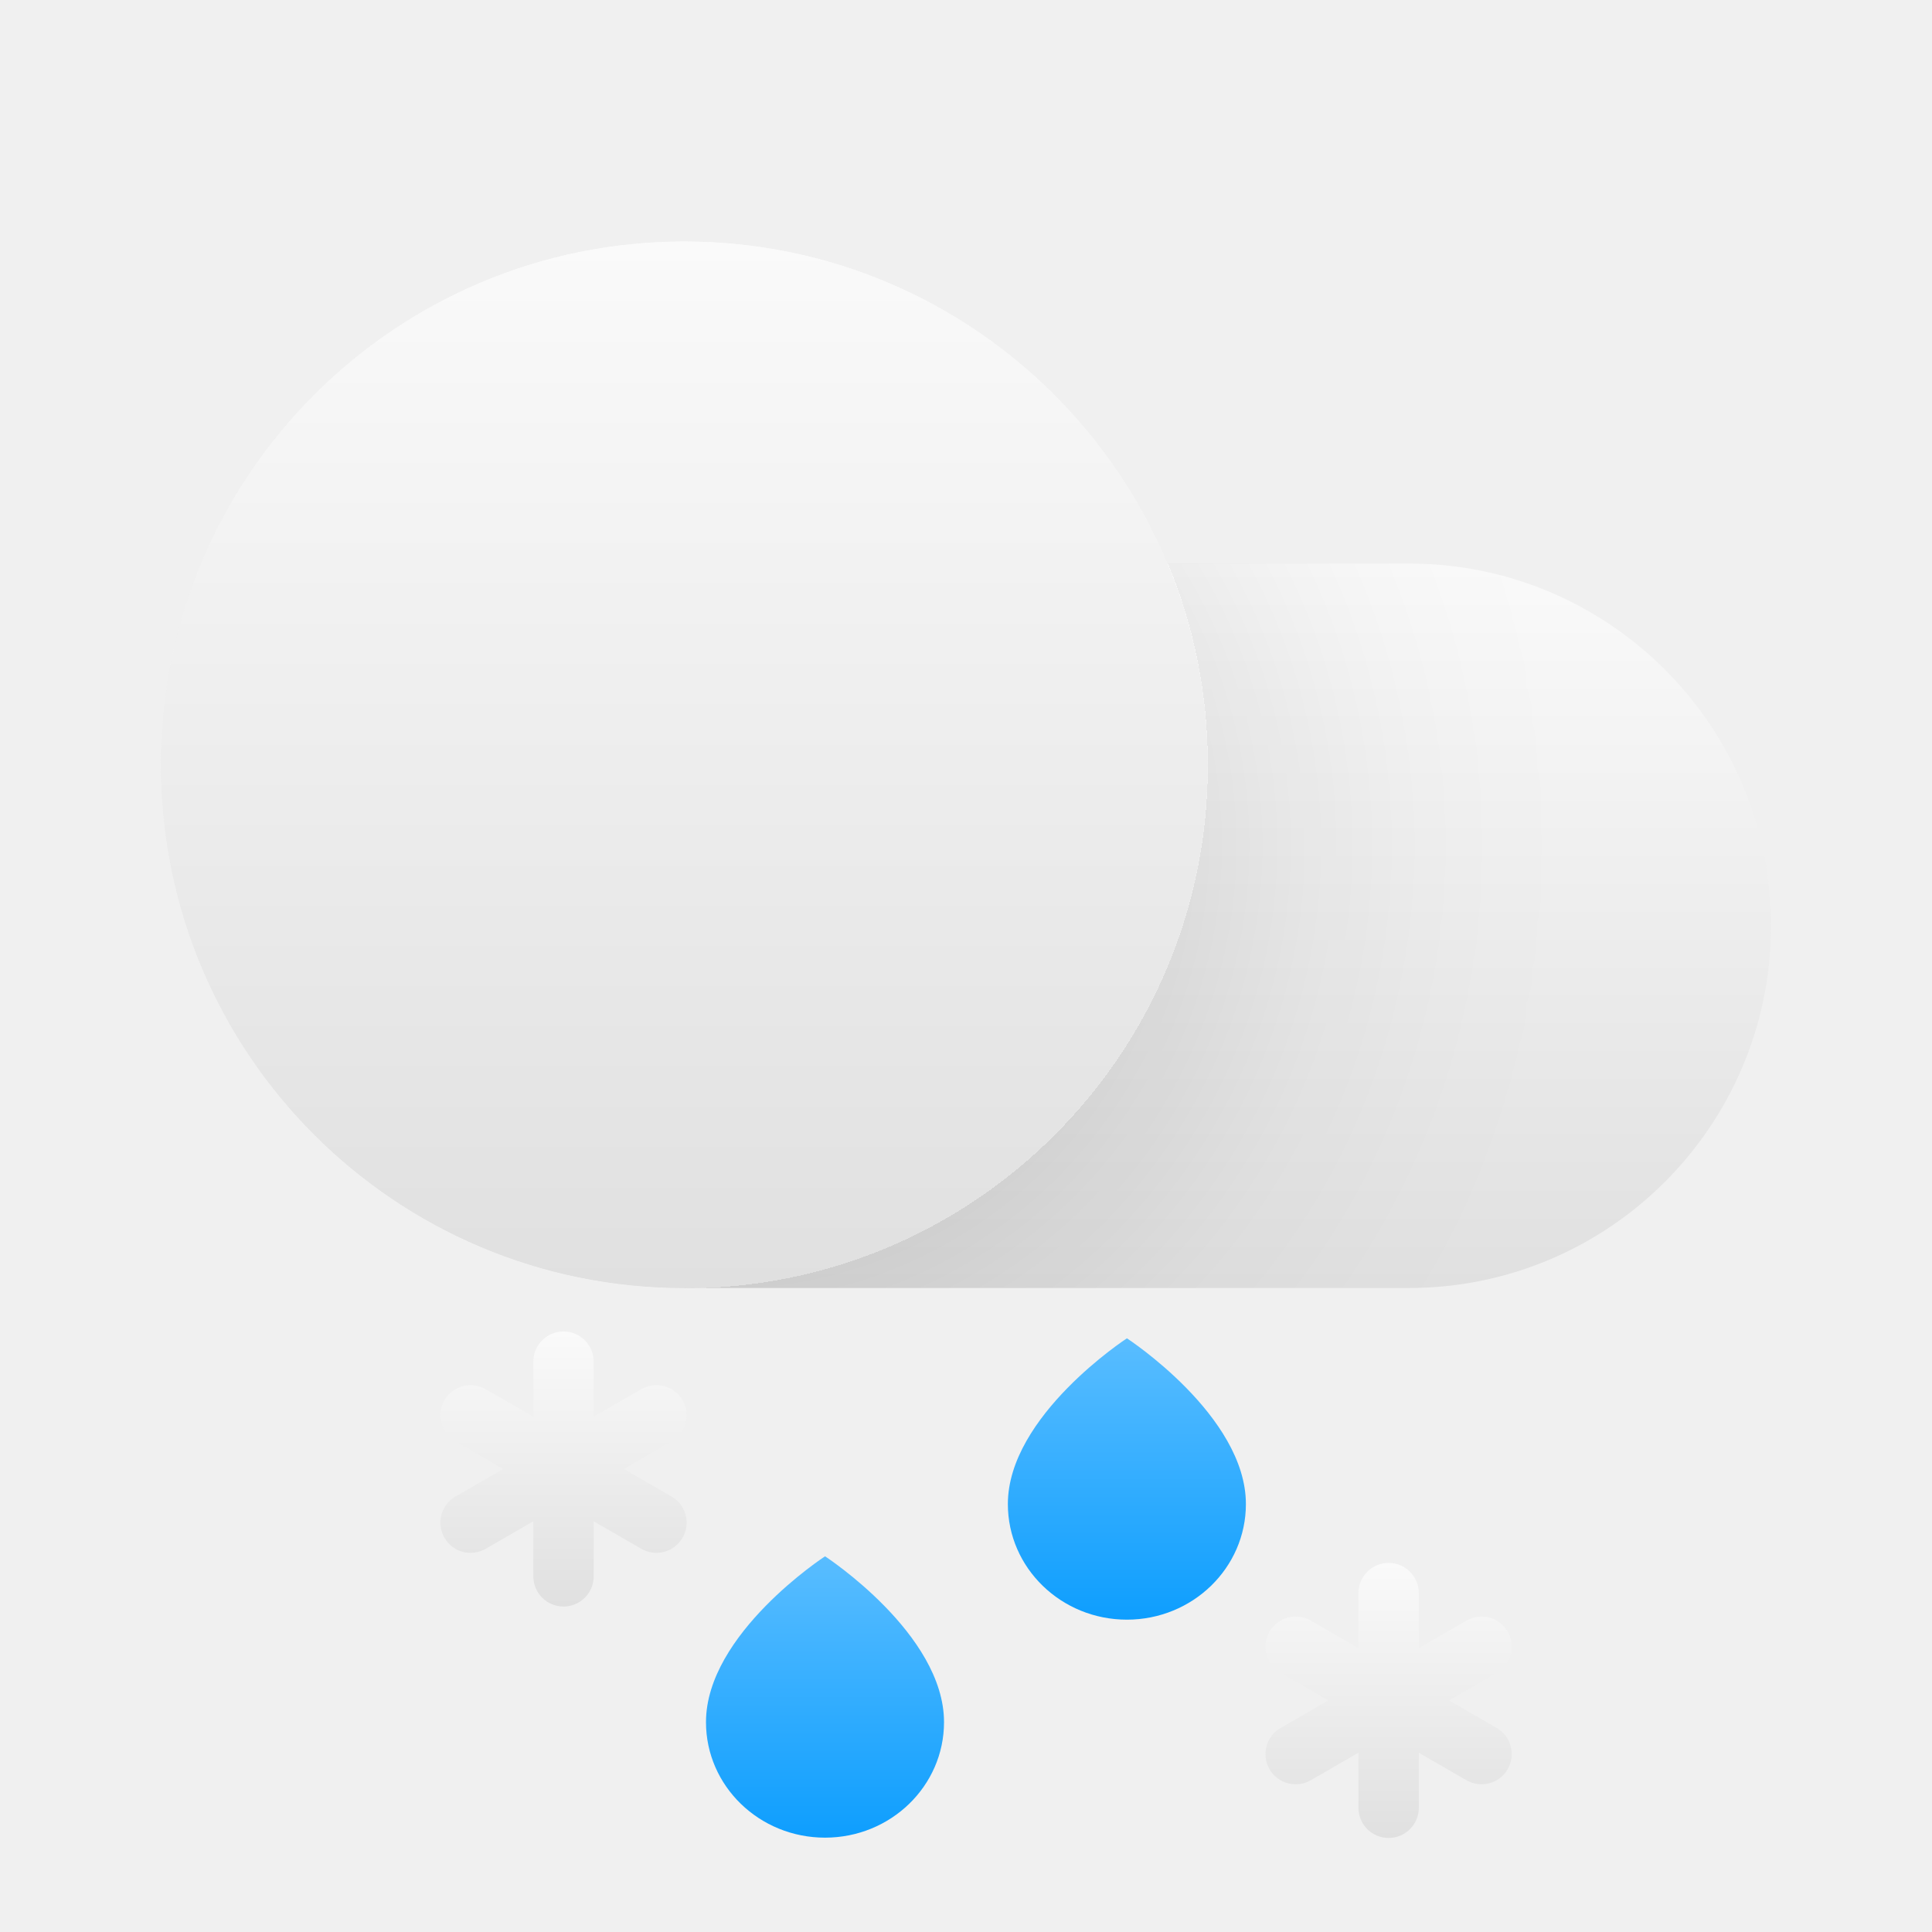
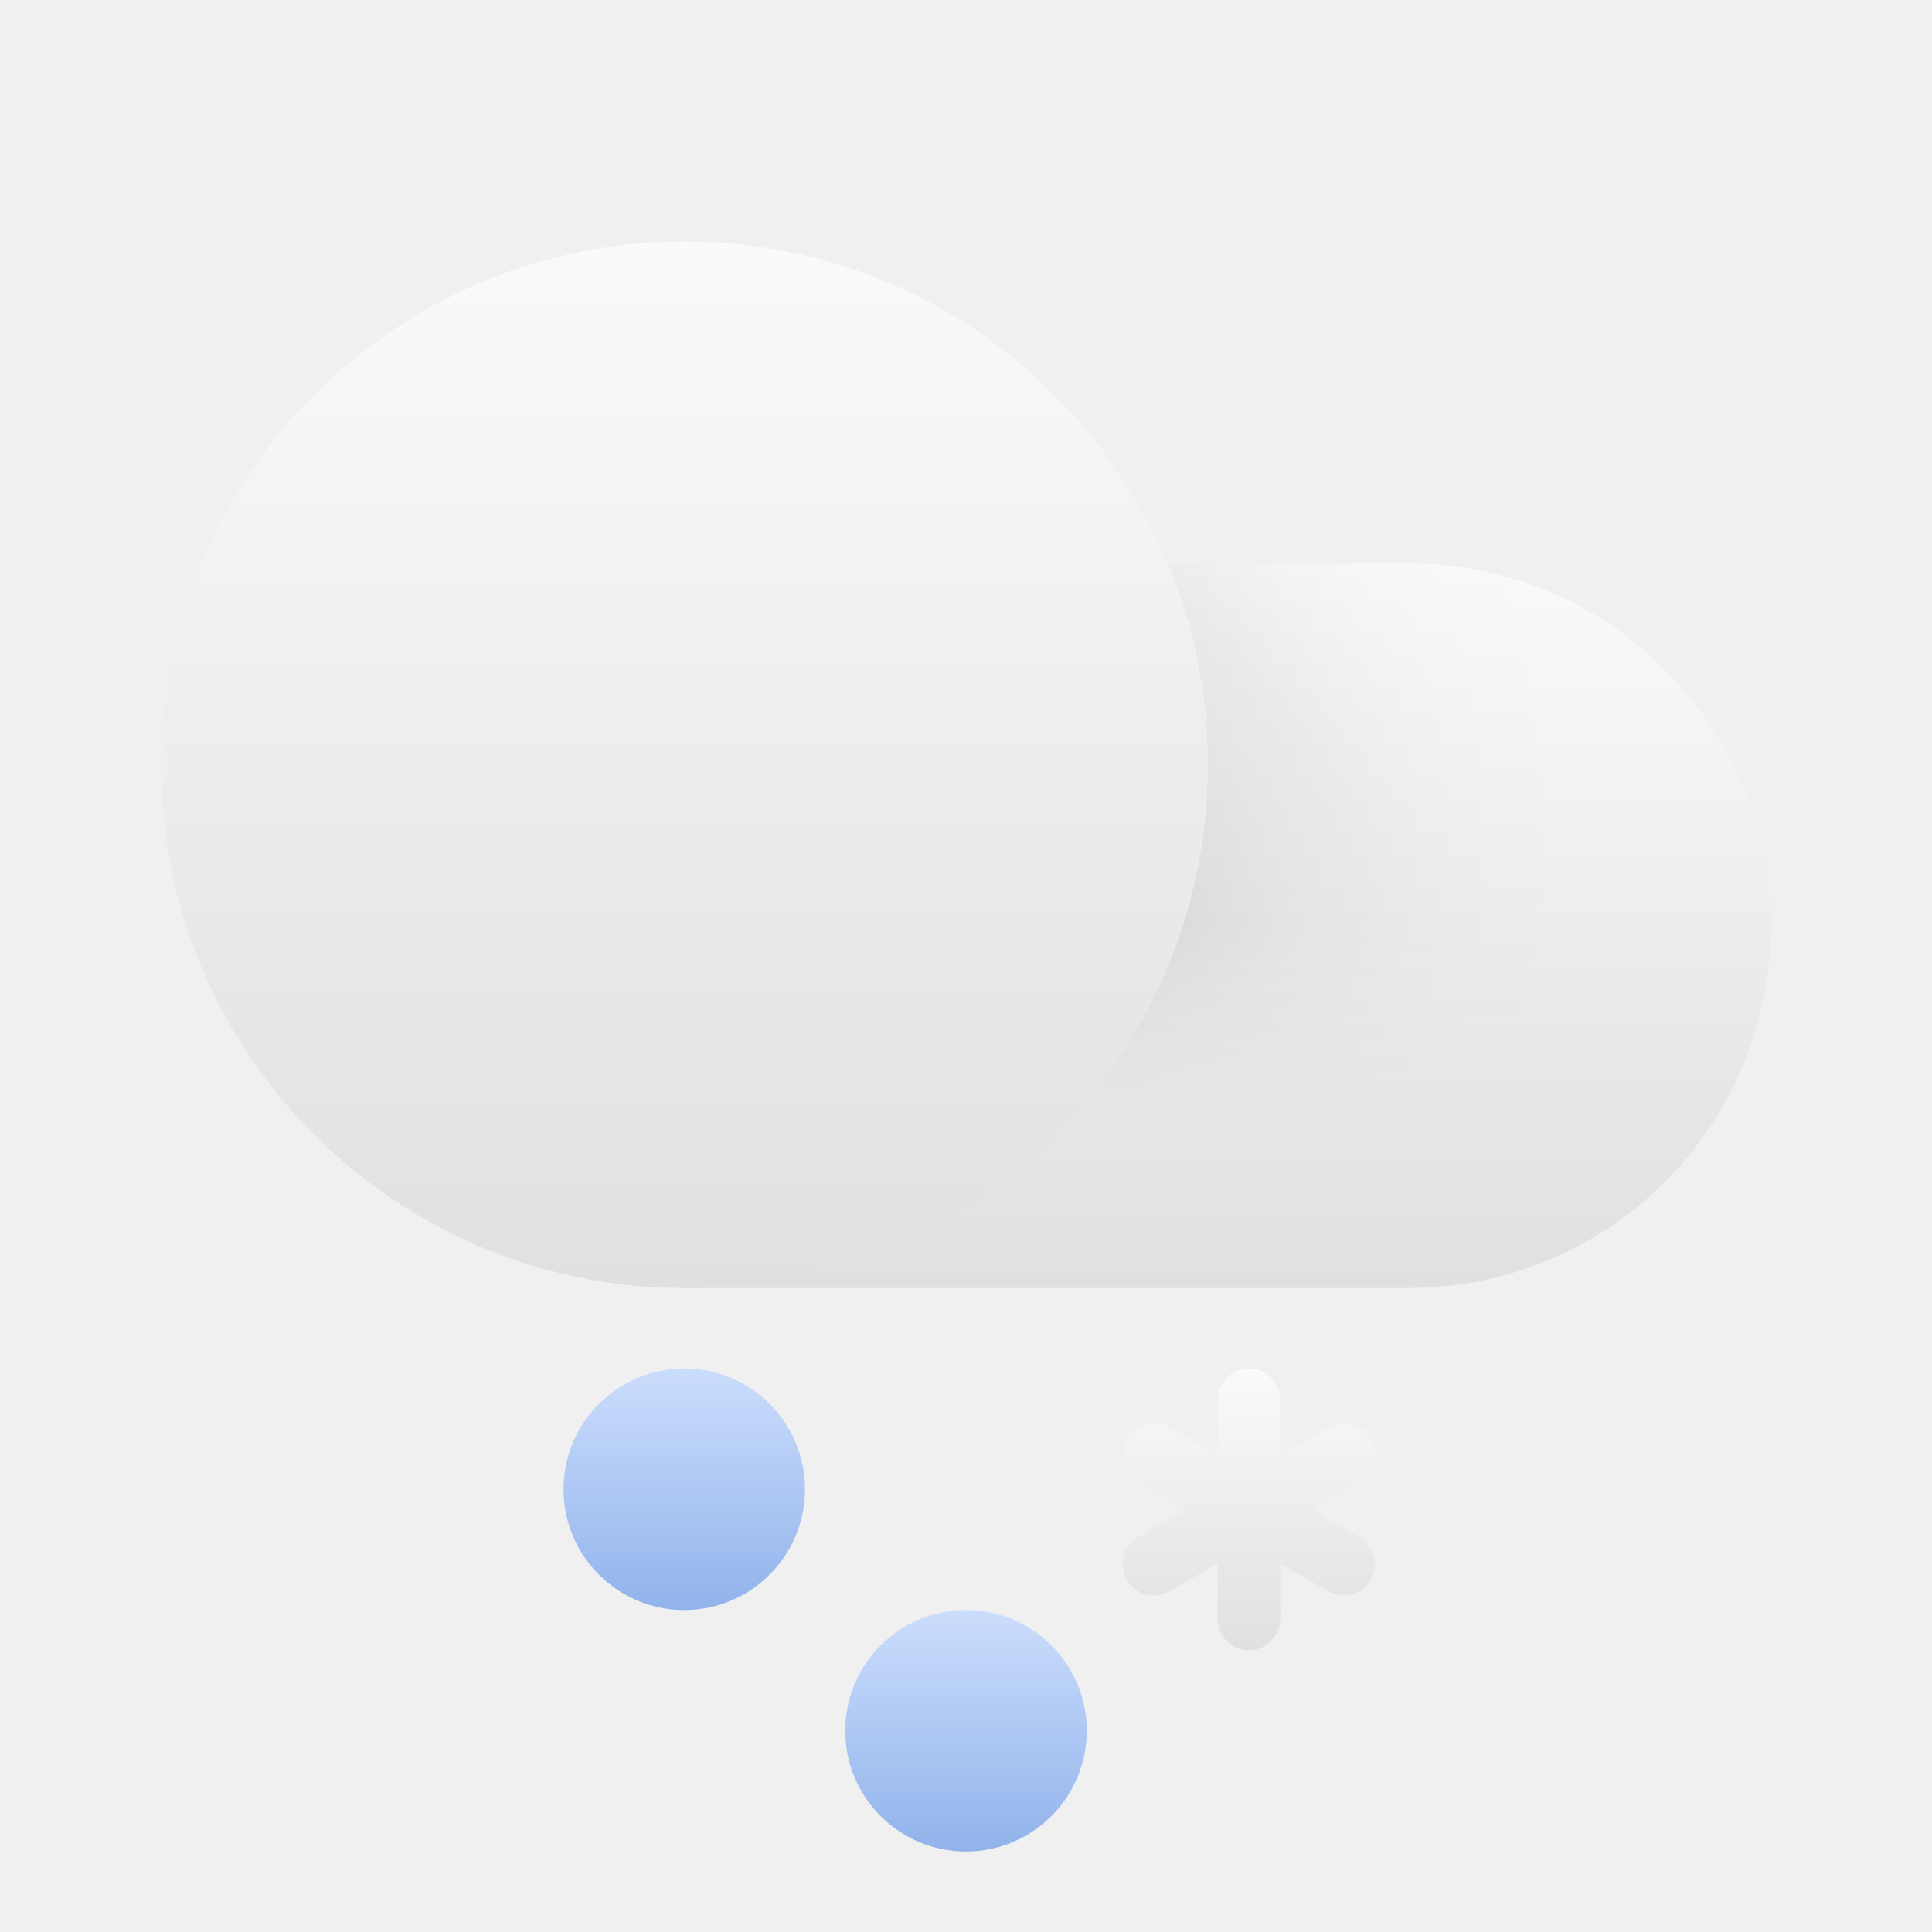
<svg xmlns="http://www.w3.org/2000/svg" width="24" height="24" viewBox="0 0 24 24" fill="none">
-   <path d="M8.5 7H17.5C19.985 7 22 9.015 22 11.5C22 13.985 19.985 16 17.5 16H8.5V7Z" fill="url(#paint0_linear_395_427)" />
-   <circle cx="8.5" cy="9.5" r="6.5" fill="url(#paint1_linear_395_427)" />
-   <mask id="mask0_395_427" style="mask-type:alpha" maskUnits="userSpaceOnUse" x="2" y="3" width="20" height="13">
-     <path fill-rule="evenodd" clip-rule="evenodd" d="M14.502 7C13.522 4.651 11.204 3 8.5 3C4.91 3 2 5.91 2 9.5C2 13.09 4.91 16 8.5 16H17.5C19.985 16 22 13.985 22 11.5C22 9.015 19.985 7 17.5 7H14.502Z" fill="white" />
-     <path fill-rule="evenodd" clip-rule="evenodd" d="M14.502 7C13.522 4.651 11.204 3 8.5 3C4.91 3 2 5.91 2 9.5C2 13.09 4.91 16 8.5 16H17.5C19.985 16 22 13.985 22 11.5C22 9.015 19.985 7 17.5 7H14.502Z" fill="url(#paint2_linear_395_427)" />
+   <path d="M8.5 7H17.5C19.985 7 22 9.015 22 11.5C22 13.985 19.985 16 17.5 16H8.5V7Z" fill="url(#paint0_linear_375_220)" />
+   <circle cx="8.5" cy="9.5" r="6.5" fill="url(#paint1_linear_375_220)" />
+   <mask id="mask0_375_220" style="mask-type:alpha" maskUnits="userSpaceOnUse" x="8" y="7" width="14" height="9">
+     <path fill-rule="evenodd" clip-rule="evenodd" d="M8.5 16C12.09 16 15 13.09 15 9.5C15 8.614 14.823 7.77 14.502 7H17.5C19.985 7 22 9.015 22 11.5C22 13.985 19.985 16 17.5 16H8.5Z" fill="url(#paint2_linear_375_220)" />
  </mask>
-   <g mask="url(#mask0_395_427)">
-     <g filter="url(#filter0_d_395_427)">
-       <circle cx="8.5" cy="9.5" r="6.5" fill="url(#paint3_linear_395_427)" />
+   <g mask="url(#mask0_375_220)">
+     <g filter="url(#filter0_d_375_220)">
+       <circle cx="8.5" cy="9.5" r="6.5" fill="url(#paint3_linear_375_220)" />
    </g>
  </g>
-   <path fill-rule="evenodd" clip-rule="evenodd" d="M7 16.54C7.207 16.54 7.375 16.708 7.375 16.915V17.599L7.967 17.257C8.147 17.153 8.376 17.215 8.479 17.394C8.583 17.573 8.522 17.803 8.342 17.906L7.75 18.248L8.342 18.59C8.522 18.694 8.583 18.923 8.479 19.102C8.376 19.282 8.147 19.343 7.967 19.24L7.375 18.898V19.582C7.375 19.789 7.207 19.957 7 19.957C6.793 19.957 6.625 19.789 6.625 19.582V18.898L6.033 19.24C5.853 19.343 5.624 19.282 5.521 19.102C5.417 18.923 5.478 18.694 5.658 18.59L6.25 18.248L5.658 17.906C5.478 17.803 5.417 17.573 5.521 17.394C5.624 17.215 5.853 17.153 6.033 17.257L6.625 17.599V16.915C6.625 16.708 6.793 16.54 7 16.54Z" fill="url(#paint4_linear_395_427)" />
-   <path d="M11.727 21.393C11.727 22.186 11.065 22.828 10.249 22.828C9.432 22.828 8.77 22.186 8.77 21.393C8.77 20.295 10.249 19.333 10.249 19.333C10.249 19.333 11.727 20.295 11.727 21.393Z" fill="url(#paint5_linear_395_427)" />
-   <path d="M15.477 18.684C15.477 19.477 14.815 20.12 13.999 20.12C13.182 20.12 12.52 19.477 12.52 18.684C12.52 17.587 13.999 16.625 13.999 16.625C13.999 16.625 15.477 17.587 15.477 18.684Z" fill="url(#paint6_linear_395_427)" />
-   <path fill-rule="evenodd" clip-rule="evenodd" d="M17.25 19.415C17.457 19.415 17.625 19.583 17.625 19.79V20.474L18.217 20.132C18.396 20.028 18.626 20.09 18.729 20.269C18.833 20.448 18.771 20.678 18.592 20.781L18 21.123L18.592 21.465C18.771 21.569 18.833 21.798 18.729 21.977C18.626 22.157 18.396 22.218 18.217 22.115L17.625 21.773V22.457C17.625 22.664 17.457 22.832 17.25 22.832C17.043 22.832 16.875 22.664 16.875 22.457V21.773L16.283 22.115C16.103 22.218 15.874 22.157 15.77 21.977C15.667 21.798 15.728 21.569 15.908 21.465L16.5 21.123L15.908 20.781C15.728 20.678 15.667 20.448 15.77 20.269C15.874 20.09 16.103 20.028 16.283 20.132L16.875 20.474V19.79C16.875 19.583 17.043 19.415 17.25 19.415Z" fill="url(#paint7_linear_395_427)" />
+   <path d="M10 18.5C10 19.328 9.328 20 8.5 20C7.672 20 7 19.328 7 18.5C7 17.672 7.672 17 8.5 17C9.328 17 10 17.672 10 18.5Z" fill="url(#paint4_linear_375_220)" />
+   <path d="M13.5 21.5C13.5 22.328 12.828 23 12 23C11.172 23 10.5 22.328 10.5 21.5C10.5 20.672 11.172 20 12 20C12.828 20 13.5 20.672 13.5 21.5Z" fill="url(#paint5_linear_375_220)" />
+   <g clip-path="url(#clip0_375_220)">
+     <path d="M15.514 17C15.729 17 15.903 17.174 15.903 17.389V18.076L16.499 17.733C16.685 17.625 16.923 17.689 17.03 17.875C17.137 18.061 17.074 18.299 16.888 18.406L16.292 18.75L16.888 19.094C17.074 19.201 17.137 19.439 17.03 19.625C16.923 19.811 16.685 19.875 16.499 19.767L15.903 19.424V20.111C15.903 20.326 15.729 20.5 15.514 20.5C15.3 20.5 15.126 20.326 15.126 20.111V19.424L14.53 19.767C14.344 19.875 14.106 19.811 13.999 19.625C13.892 19.439 13.955 19.201 14.141 19.094L14.737 18.75L14.141 18.406C13.955 18.299 13.892 18.061 13.999 17.875C14.106 17.689 14.344 17.625 14.53 17.733L15.126 18.076V17.389C15.126 17.174 15.3 17 15.514 17Z" fill="url(#paint6_linear_375_220)" />
+   </g>
  <defs>
-     <filter id="filter0_d_395_427" x="-1.5" y="0" width="21" height="21" filterUnits="userSpaceOnUse" color-interpolation-filters="sRGB">
+     <filter id="filter0_d_375_220" x="-1.5" y="0" width="21" height="21" filterUnits="userSpaceOnUse" color-interpolation-filters="sRGB">
      <feFlood flood-opacity="0" result="BackgroundImageFix" />
      <feColorMatrix in="SourceAlpha" type="matrix" values="0 0 0 0 0 0 0 0 0 0 0 0 0 0 0 0 0 0 127 0" result="hardAlpha" />
      <feOffset dx="0.5" dy="1" />
      <feGaussianBlur stdDeviation="2" />
      <feComposite in2="hardAlpha" operator="out" />
      <feColorMatrix type="matrix" values="0 0 0 0 0 0 0 0 0 0 0 0 0 0 0 0 0 0 0.12 0" />
-       <feBlend mode="multiply" in2="BackgroundImageFix" result="effect1_dropShadow_395_427" />
-       <feBlend mode="normal" in="SourceGraphic" in2="effect1_dropShadow_395_427" result="shape" />
+       <feBlend mode="multiply" in2="BackgroundImageFix" result="effect1_dropShadow_375_220" />
+       <feBlend mode="normal" in="SourceGraphic" in2="effect1_dropShadow_375_220" result="shape" />
    </filter>
-     <linearGradient id="paint0_linear_395_427" x1="15.25" y1="7" x2="15.25" y2="16" gradientUnits="userSpaceOnUse">
+     <linearGradient id="paint0_linear_375_220" x1="15.25" y1="7" x2="15.25" y2="16" gradientUnits="userSpaceOnUse">
      <stop stop-color="#FAFAFA" />
      <stop offset="1" stop-color="#E0E0E0" />
    </linearGradient>
-     <linearGradient id="paint1_linear_395_427" x1="8.5" y1="3" x2="8.5" y2="16" gradientUnits="userSpaceOnUse">
+     <linearGradient id="paint1_linear_375_220" x1="8.5" y1="3" x2="8.5" y2="16" gradientUnits="userSpaceOnUse">
      <stop stop-color="#FAFAFA" />
      <stop offset="1" stop-color="#E0E0E0" />
    </linearGradient>
-     <linearGradient id="paint2_linear_395_427" x1="12" y1="10" x2="12" y2="16" gradientUnits="userSpaceOnUse">
-       <stop stop-color="white" />
-       <stop offset="1" stop-color="white" stop-opacity="0" />
+     <linearGradient id="paint2_linear_375_220" x1="15.25" y1="7" x2="15.25" y2="16" gradientUnits="userSpaceOnUse">
+       <stop offset="0.5" stop-color="white" />
+       <stop offset="0.752" stop-color="white" stop-opacity="0" />
    </linearGradient>
-     <linearGradient id="paint3_linear_395_427" x1="8.5" y1="3" x2="8.5" y2="16" gradientUnits="userSpaceOnUse">
+     <linearGradient id="paint3_linear_375_220" x1="8.5" y1="3" x2="8.5" y2="16" gradientUnits="userSpaceOnUse">
      <stop stop-color="#FAFAFA" />
      <stop offset="1" stop-color="#E0E0E0" />
    </linearGradient>
-     <linearGradient id="paint4_linear_395_427" x1="7" y1="16.54" x2="7" y2="19.957" gradientUnits="userSpaceOnUse">
+     <linearGradient id="paint4_linear_375_220" x1="8.5" y1="17" x2="8.5" y2="20" gradientUnits="userSpaceOnUse">
+       <stop stop-color="#CBDDFC" />
+       <stop offset="1" stop-color="#91B3EB" />
+     </linearGradient>
+     <linearGradient id="paint5_linear_375_220" x1="12" y1="20" x2="12" y2="23" gradientUnits="userSpaceOnUse">
+       <stop stop-color="#CBDDFC" />
+       <stop offset="1" stop-color="#91B3EB" />
+     </linearGradient>
+     <linearGradient id="paint6_linear_375_220" x1="15.514" y1="17" x2="15.514" y2="20.5" gradientUnits="userSpaceOnUse">
      <stop stop-color="#FAFAFA" />
      <stop offset="1" stop-color="#E0E0E0" />
    </linearGradient>
-     <linearGradient id="paint5_linear_395_427" x1="10.249" y1="19.333" x2="10.249" y2="22.828" gradientUnits="userSpaceOnUse">
-       <stop stop-color="#59BDFF" />
-       <stop offset="1" stop-color="#0E9EFE" />
-     </linearGradient>
-     <linearGradient id="paint6_linear_395_427" x1="13.999" y1="16.625" x2="13.999" y2="20.12" gradientUnits="userSpaceOnUse">
-       <stop stop-color="#59BDFF" />
-       <stop offset="1" stop-color="#0E9EFE" />
-     </linearGradient>
-     <linearGradient id="paint7_linear_395_427" x1="17.25" y1="19.415" x2="17.25" y2="22.832" gradientUnits="userSpaceOnUse">
-       <stop stop-color="#FAFAFA" />
-       <stop offset="1" stop-color="#E0E0E0" />
-     </linearGradient>
+     <clipPath id="clip0_375_220">
+       <rect width="3.889" height="3.5" fill="white" transform="translate(13.57 17)" />
+     </clipPath>
  </defs>
</svg>
